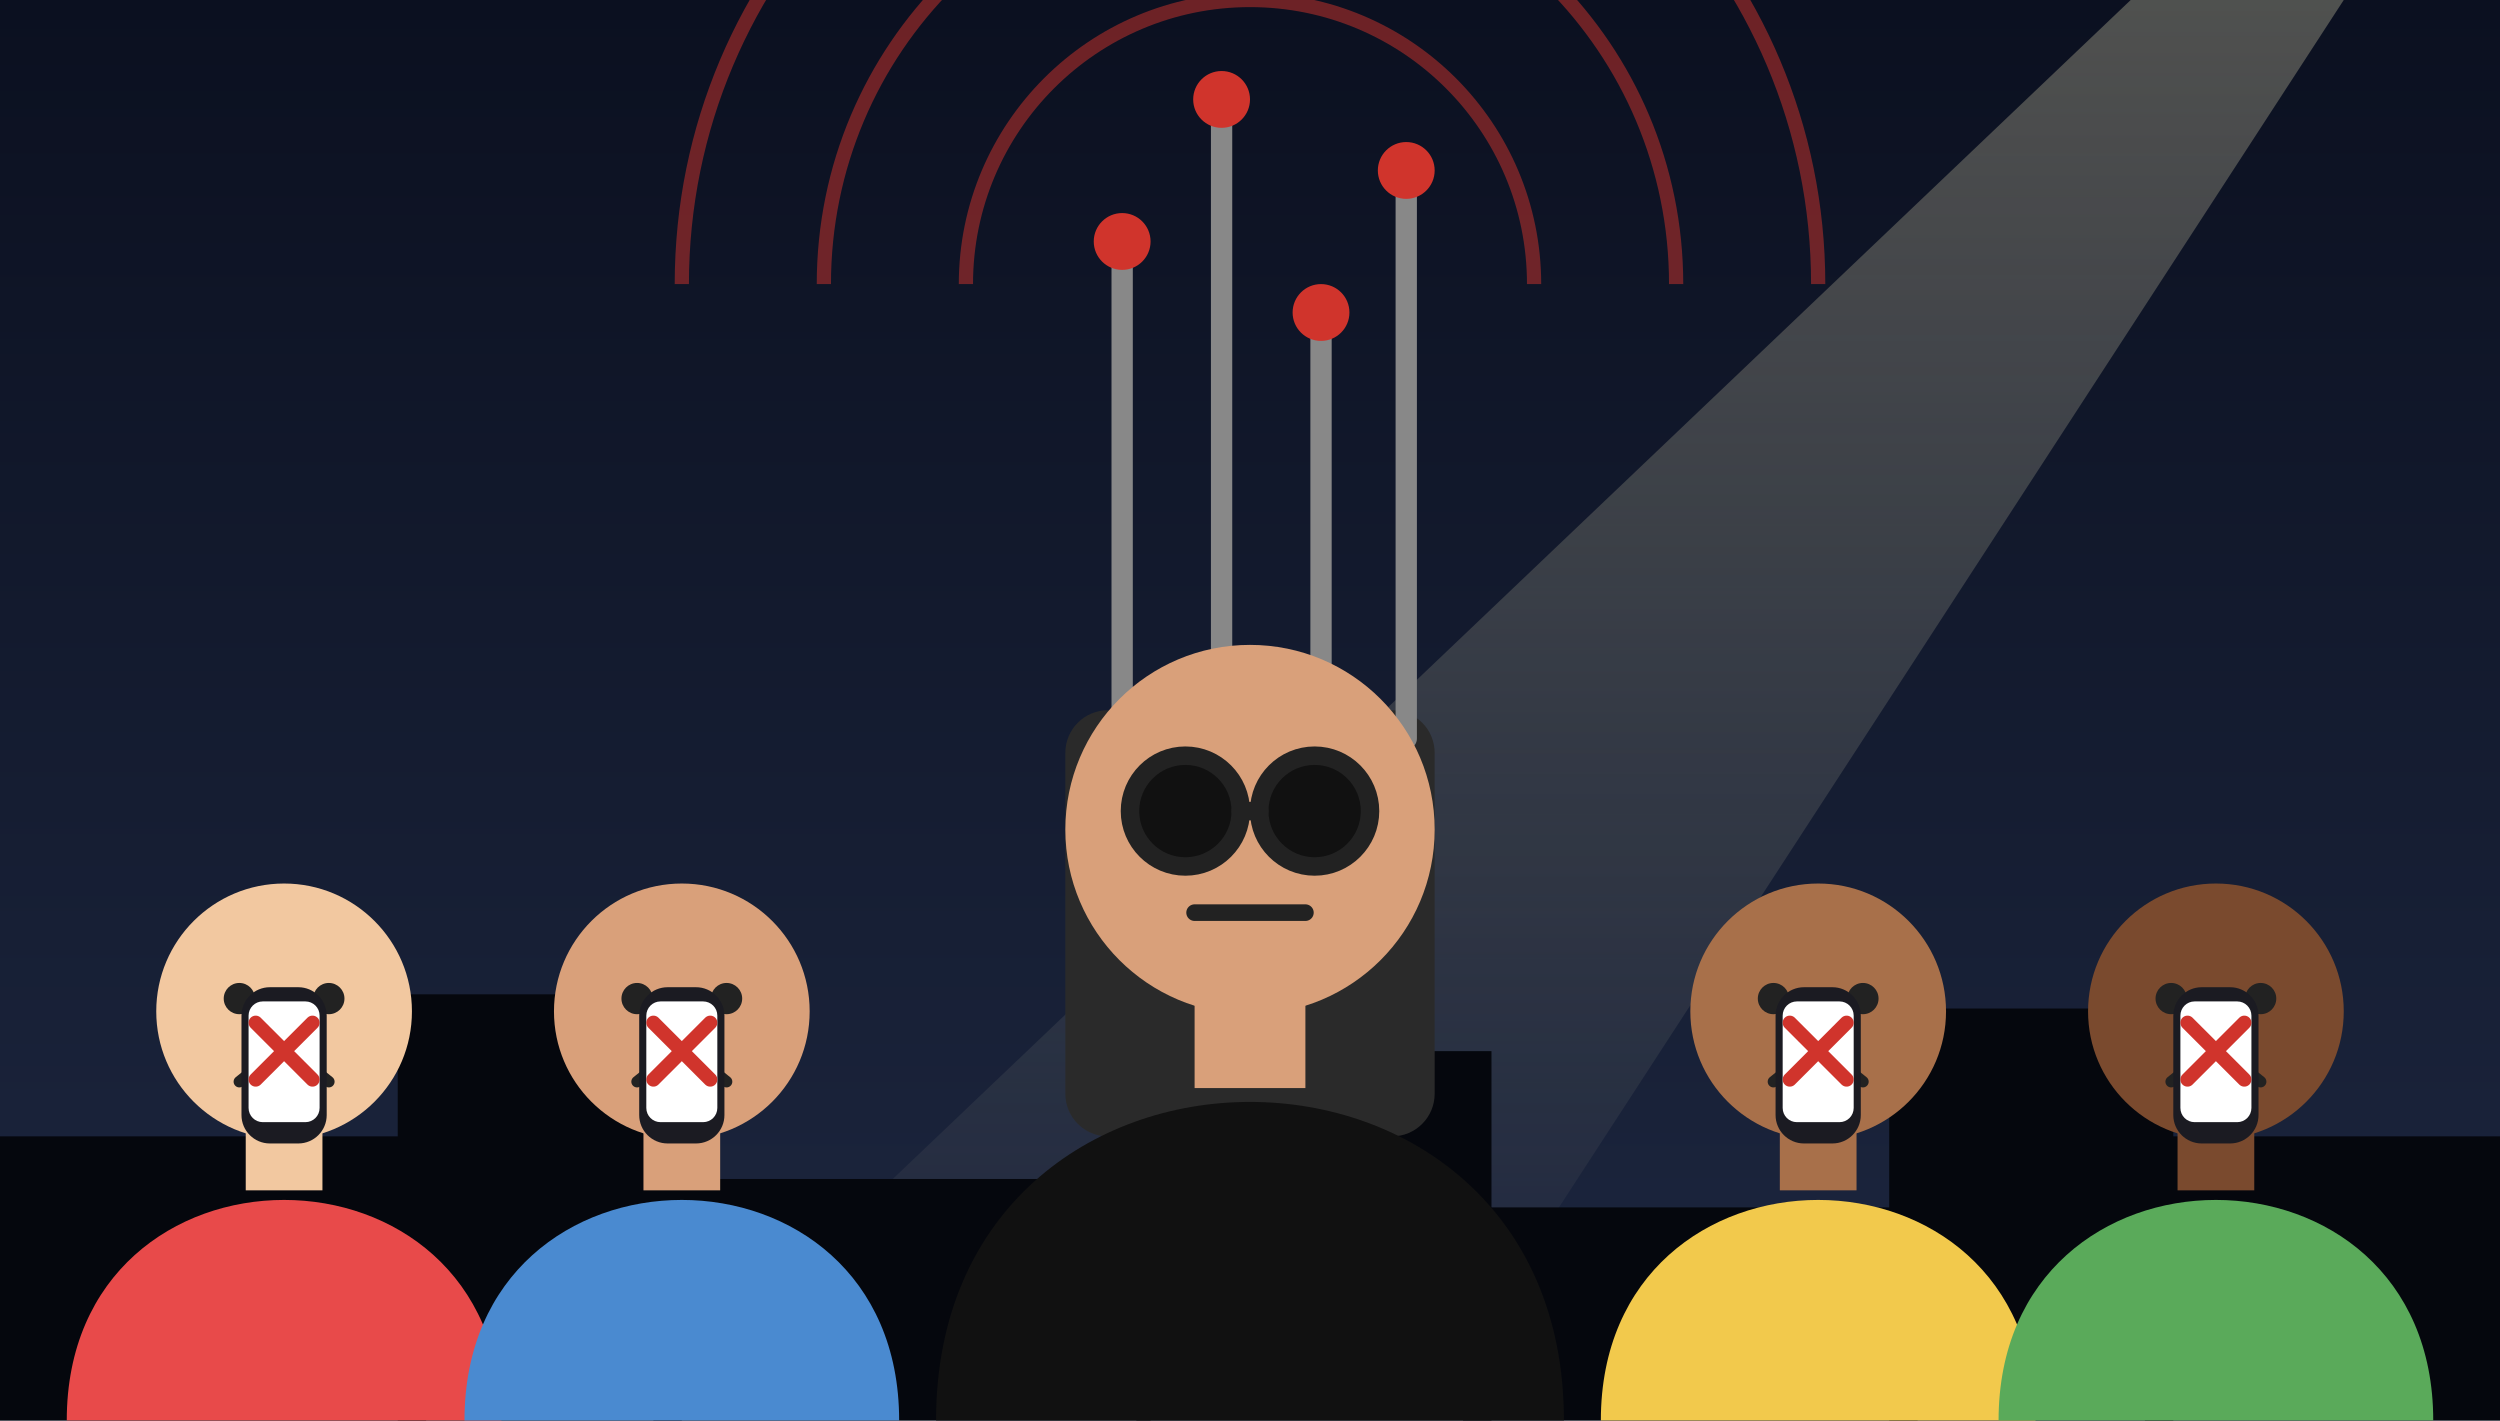
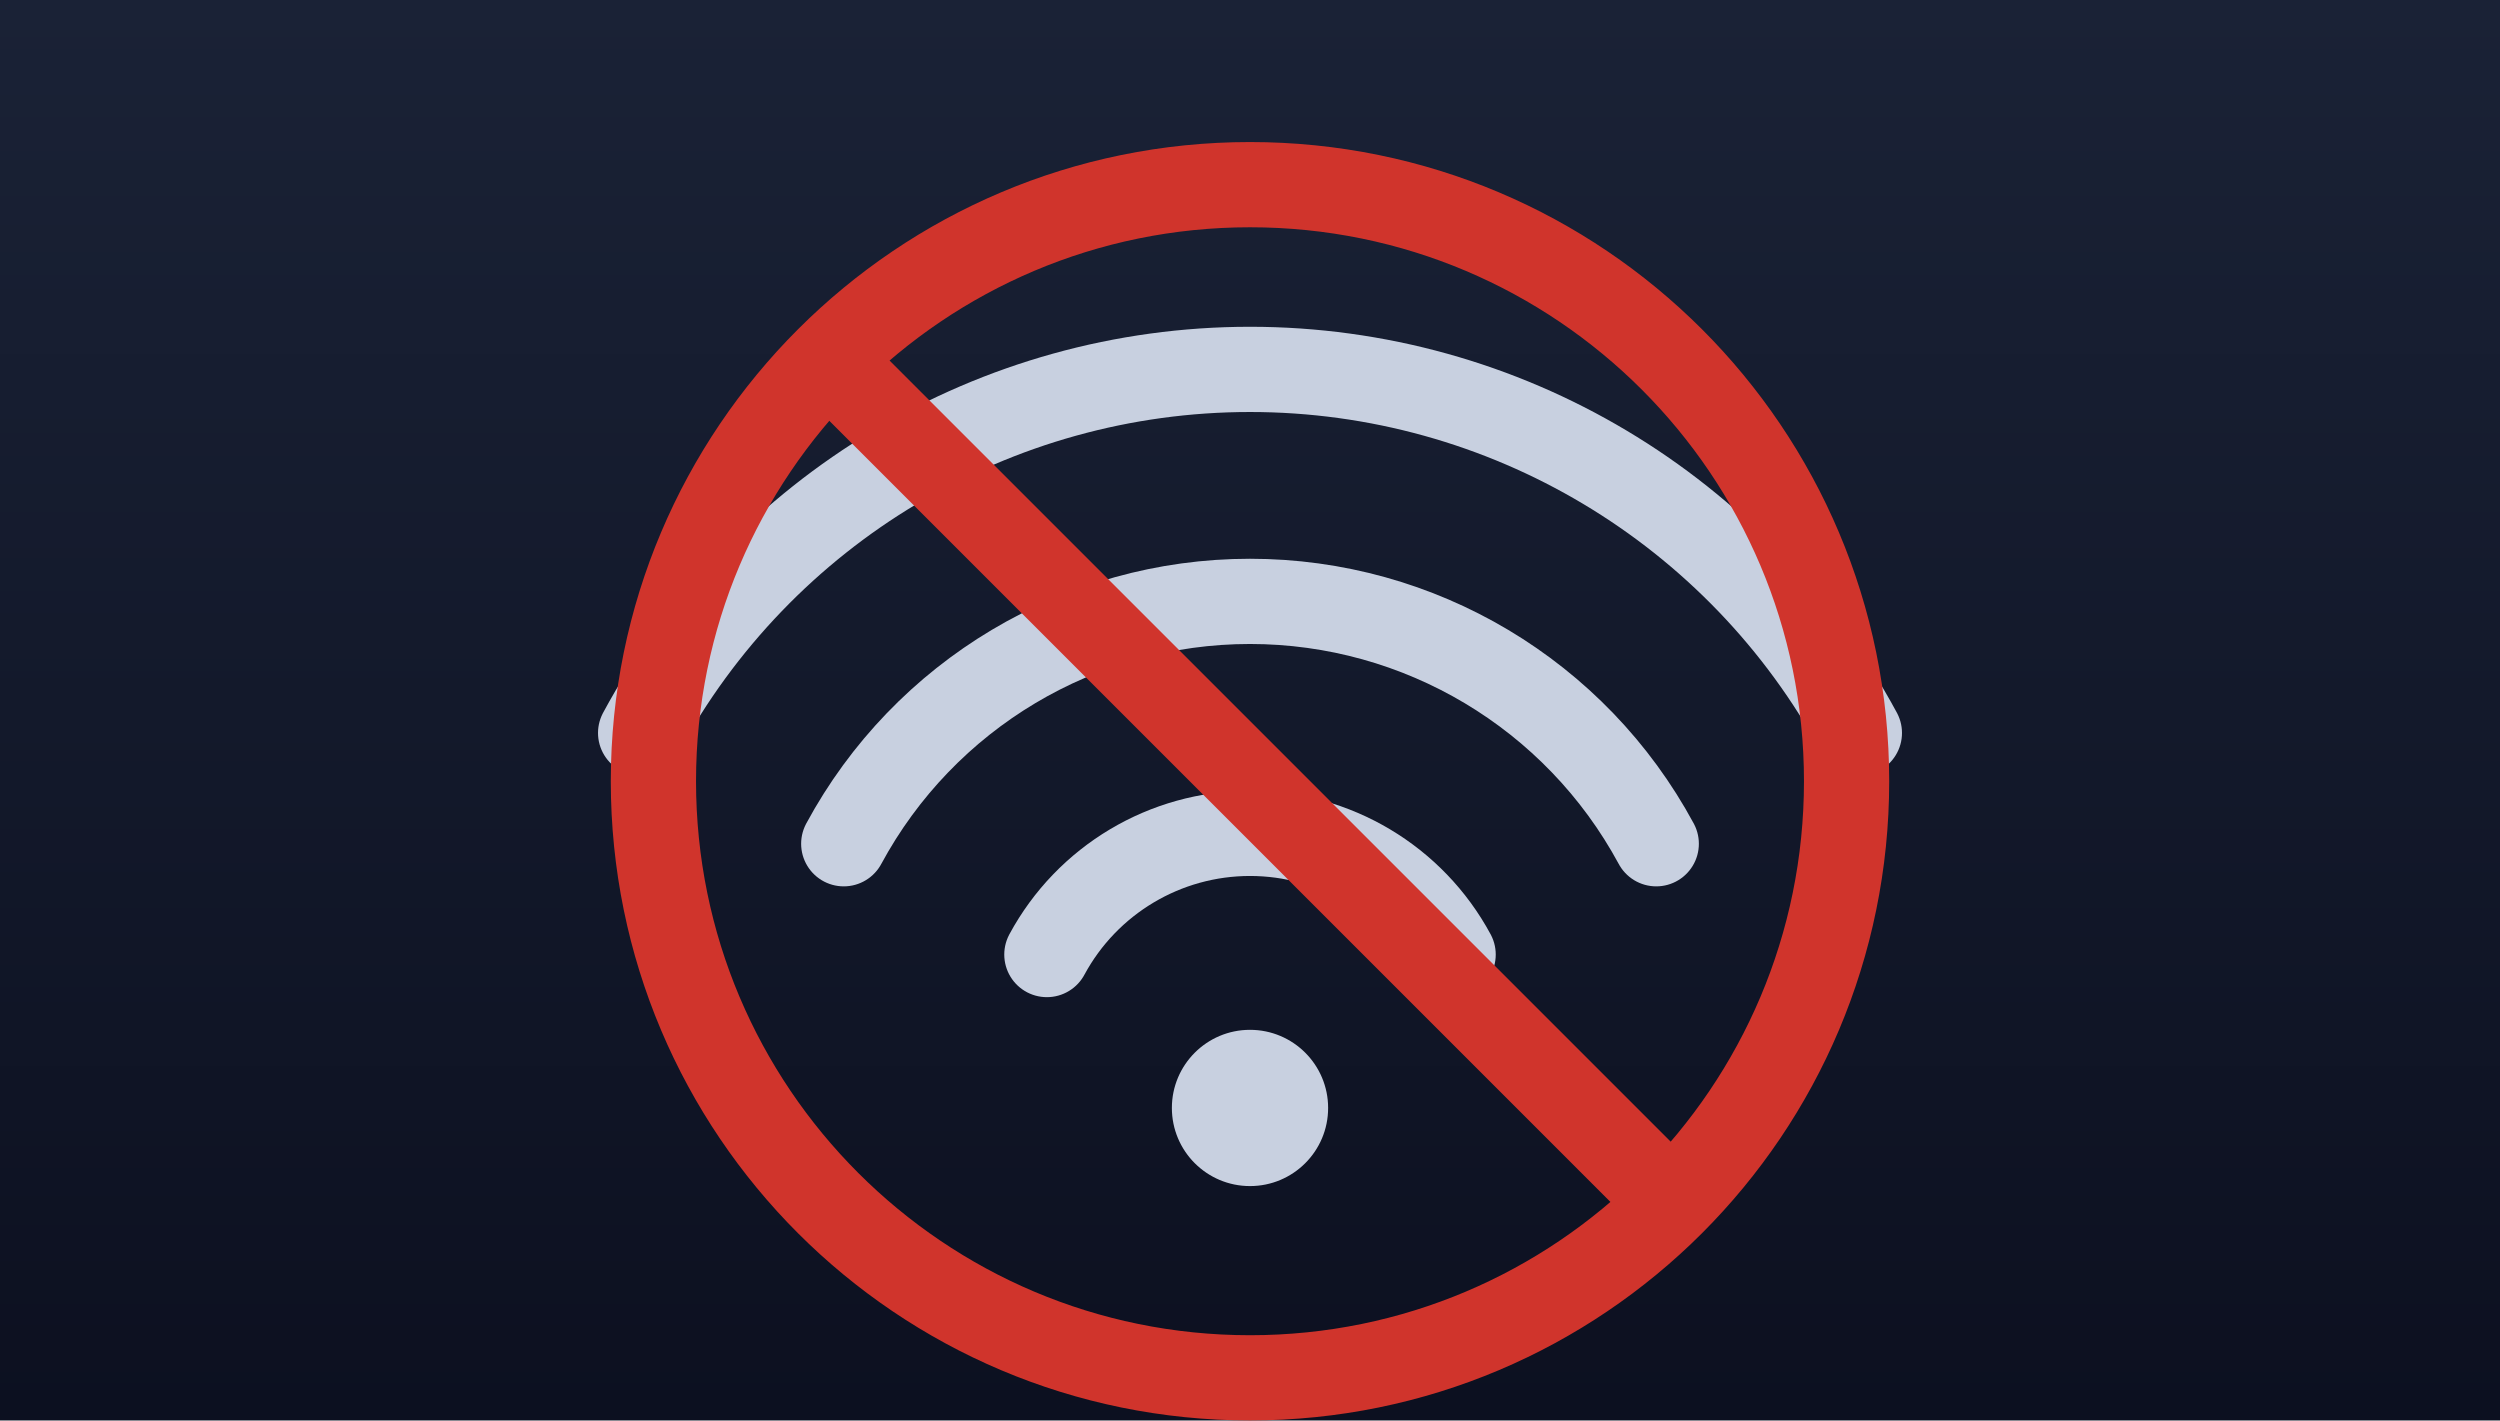
<svg xmlns="http://www.w3.org/2000/svg" viewBox="0 0 352 200" width="352" height="200">
  <defs>
    <linearGradient id="bg" x1="0" y1="0" x2="0" y2="1">
-       <stop offset="0.00" stop-color="#0b1020" stop-opacity="1" />
-       <stop offset="1.00" stop-color="#1d2740" stop-opacity="1" />
-     </linearGradient>
-     <linearGradient id="beam" x1="0" y1="0" x2="0" y2="1">
-       <stop offset="0.00" stop-color="#fff7c8" stop-opacity="0.28" />
-       <stop offset="1.00" stop-color="#fff7c8" stop-opacity="0" />
+       <stop offset="0.00" stop-color="#1a2236" stop-opacity="1" />
+       <stop offset="1.00" stop-color="#0c1020" stop-opacity="1" />
    </linearGradient>
  </defs>
  <rect x="0" y="0" width="352" height="200" fill="url(#bg)" />
-   <polygon points="300.0,0.0 330.0,0.0 200.0,200.0 90.0,200.0" fill="url(#beam)" />
-   <rect x="0" y="160" width="60" height="40" fill="#05070d" />
-   <rect x="56" y="140" width="40" height="60" fill="#05070d" />
-   <rect x="92" y="166" width="70" height="34" fill="#05070d" />
-   <rect x="160" y="148" width="50" height="52" fill="#05070d" />
-   <rect x="206" y="170" width="64" height="30" fill="#05070d" />
-   <rect x="266" y="142" width="40" height="58" fill="#05070d" />
-   <rect x="302" y="160" width="50" height="40" fill="#05070d" />
-   <path d="M9.4 200.0 C 9.4 158.6 70.6 158.6 70.6 200.0 Z" fill="#e84a4a" />
-   <rect x="34.6" y="156.8" width="10.8" height="10.8" fill="#f2c8a0" />
-   <circle cx="40.0" cy="142.4" r="18.0" fill="#f2c8a0" />
-   <circle cx="33.7" cy="140.6" r="2.2" fill="#222" />
-   <circle cx="46.3" cy="140.6" r="2.2" fill="#222" />
-   <path d="M33.7 152.3 Q 40.0 146.9 46.3 152.3" fill="none" stroke="#222" stroke-width="1.62" stroke-linecap="round" stroke-linejoin="round" />
-   <rect x="34.0" y="139.0" width="12.0" height="22.0" fill="#1b1b22" rx="4" />
-   <rect x="35.0" y="141.0" width="10.0" height="17.0" fill="#ffffff" rx="2" />
-   <path d="M36 144 L44 152 M44 144 L36 152" fill="none" stroke="#d0342c" stroke-width="2" stroke-linecap="round" stroke-linejoin="round" />
-   <path d="M65.4 200.0 C 65.4 158.6 126.6 158.6 126.6 200.0 Z" fill="#4a8ad0" />
-   <rect x="90.6" y="156.8" width="10.8" height="10.8" fill="#d9a07a" />
-   <circle cx="96.0" cy="142.4" r="18.0" fill="#d9a07a" />
-   <circle cx="89.7" cy="140.6" r="2.2" fill="#222" />
-   <circle cx="102.3" cy="140.6" r="2.2" fill="#222" />
-   <path d="M89.7 152.3 Q 96.0 146.9 102.3 152.3" fill="none" stroke="#222" stroke-width="1.62" stroke-linecap="round" stroke-linejoin="round" />
-   <rect x="90.0" y="139.0" width="12.0" height="22.0" fill="#1b1b22" rx="4" />
-   <rect x="91.0" y="141.0" width="10.0" height="17.0" fill="#ffffff" rx="2" />
-   <path d="M92 144 L100 152 M100 144 L92 152" fill="none" stroke="#d0342c" stroke-width="2" stroke-linecap="round" stroke-linejoin="round" />
-   <path d="M225.4 200.0 C 225.4 158.6 286.6 158.6 286.6 200.0 Z" fill="#f2c94c" />
-   <rect x="250.6" y="156.8" width="10.8" height="10.8" fill="#a8704a" />
-   <circle cx="256.0" cy="142.4" r="18.0" fill="#a8704a" />
-   <circle cx="249.7" cy="140.6" r="2.2" fill="#222" />
-   <circle cx="262.3" cy="140.6" r="2.2" fill="#222" />
-   <path d="M249.7 152.3 Q 256.0 146.9 262.3 152.3" fill="none" stroke="#222" stroke-width="1.62" stroke-linecap="round" stroke-linejoin="round" />
-   <rect x="250.0" y="139.0" width="12.0" height="22.0" fill="#1b1b22" rx="4" />
-   <rect x="251.0" y="141.0" width="10.0" height="17.0" fill="#ffffff" rx="2" />
-   <path d="M252 144 L260 152 M260 144 L252 152" fill="none" stroke="#d0342c" stroke-width="2" stroke-linecap="round" stroke-linejoin="round" />
-   <path d="M281.4 200.0 C 281.4 158.6 342.6 158.6 342.6 200.0 Z" fill="#5aaa5a" />
-   <rect x="306.6" y="156.8" width="10.8" height="10.8" fill="#7a4a2e" />
-   <circle cx="312.0" cy="142.4" r="18.0" fill="#7a4a2e" />
-   <circle cx="305.7" cy="140.6" r="2.2" fill="#222" />
-   <circle cx="318.3" cy="140.6" r="2.2" fill="#222" />
-   <path d="M305.7 152.3 Q 312.0 146.9 318.3 152.3" fill="none" stroke="#222" stroke-width="1.62" stroke-linecap="round" stroke-linejoin="round" />
-   <rect x="306.0" y="139.0" width="12.0" height="22.0" fill="#1b1b22" rx="4" />
-   <rect x="307.0" y="141.0" width="10.0" height="17.0" fill="#ffffff" rx="2" />
-   <path d="M308 144 L316 152 M316 144 L308 152" fill="none" stroke="#d0342c" stroke-width="2" stroke-linecap="round" stroke-linejoin="round" />
-   <rect x="150" y="100" width="52" height="60" fill="#2a2a2a" rx="6" />
-   <path d="M158 104 L158 34" fill="none" stroke="#888" stroke-width="3" stroke-linecap="round" stroke-linejoin="round" />
-   <circle cx="158.0" cy="34.0" r="4.0" fill="#d0342c" />
-   <path d="M172 104 L172 14" fill="none" stroke="#888" stroke-width="3" stroke-linecap="round" stroke-linejoin="round" />
-   <circle cx="172.0" cy="14.0" r="4.0" fill="#d0342c" />
-   <path d="M186 104 L186 44" fill="none" stroke="#888" stroke-width="3" stroke-linecap="round" stroke-linejoin="round" />
-   <circle cx="186.0" cy="44.0" r="4.0" fill="#d0342c" />
-   <path d="M198 104 L198 24" fill="none" stroke="#888" stroke-width="3" stroke-linecap="round" stroke-linejoin="round" />
-   <circle cx="198.0" cy="24.0" r="4.0" fill="#d0342c" />
-   <path d="M131.8 200.0 C 131.8 140.2 220.2 140.2 220.2 200.0 Z" fill="#111" />
-   <rect x="168.2" y="137.6" width="15.6" height="15.6" fill="#d9a07a" />
-   <circle cx="176.0" cy="116.8" r="26.0" fill="#d9a07a" />
-   <circle cx="166.9" cy="114.2" r="3.1" fill="#222" />
-   <circle cx="185.1" cy="114.2" r="3.1" fill="#222" />
-   <path d="M168.2 128.5 L 183.8 128.5" fill="none" stroke="#222" stroke-width="2.34" stroke-linecap="round" stroke-linejoin="round" />
-   <circle cx="166.9" cy="114.2" r="7.8" fill="#111" stroke="#222" stroke-width="2.6" />
-   <circle cx="185.1" cy="114.2" r="7.8" fill="#111" stroke="#222" stroke-width="2.6" />
-   <path d="M174.7 114.2 L177.3 114.2" fill="none" stroke="#222" stroke-width="2.6" stroke-linecap="round" stroke-linejoin="round" />
-   <path d="M136 40 A40 40 0 0 1 216 40" fill="none" stroke="#d0342c" stroke-width="2" opacity="0.5" />
-   <path d="M116 40 A60 60 0 0 1 236 40" fill="none" stroke="#d0342c" stroke-width="2" opacity="0.5" />
-   <path d="M96 40 A80 80 0 0 1 256 40" fill="none" stroke="#d0342c" stroke-width="2" opacity="0.5" />
+   <path d="M147.4 134.4 A32.5 32.5 0 0 1 204.6 134.4" fill="none" stroke="#c8d0e0" stroke-width="12" stroke-linecap="round" />
+   <path d="M118.8 118.8 A65.0 65.0 0 0 1 233.2 118.8" fill="none" stroke="#c8d0e0" stroke-width="12" stroke-linecap="round" />
+   <path d="M90.2 103.2 A97.5 97.5 0 0 1 261.8 103.2" fill="none" stroke="#c8d0e0" stroke-width="12" stroke-linecap="round" />
+   <circle cx="176.0" cy="156.0" r="11.0" fill="#c8d0e0" />
+   <circle cx="176.0" cy="110.0" r="84.0" fill="none" stroke="#d0342c" stroke-width="12" />
+   <path d="M117 51 L235 169" fill="none" stroke="#d0342c" stroke-width="12" stroke-linecap="round" stroke-linejoin="round" />
</svg>
